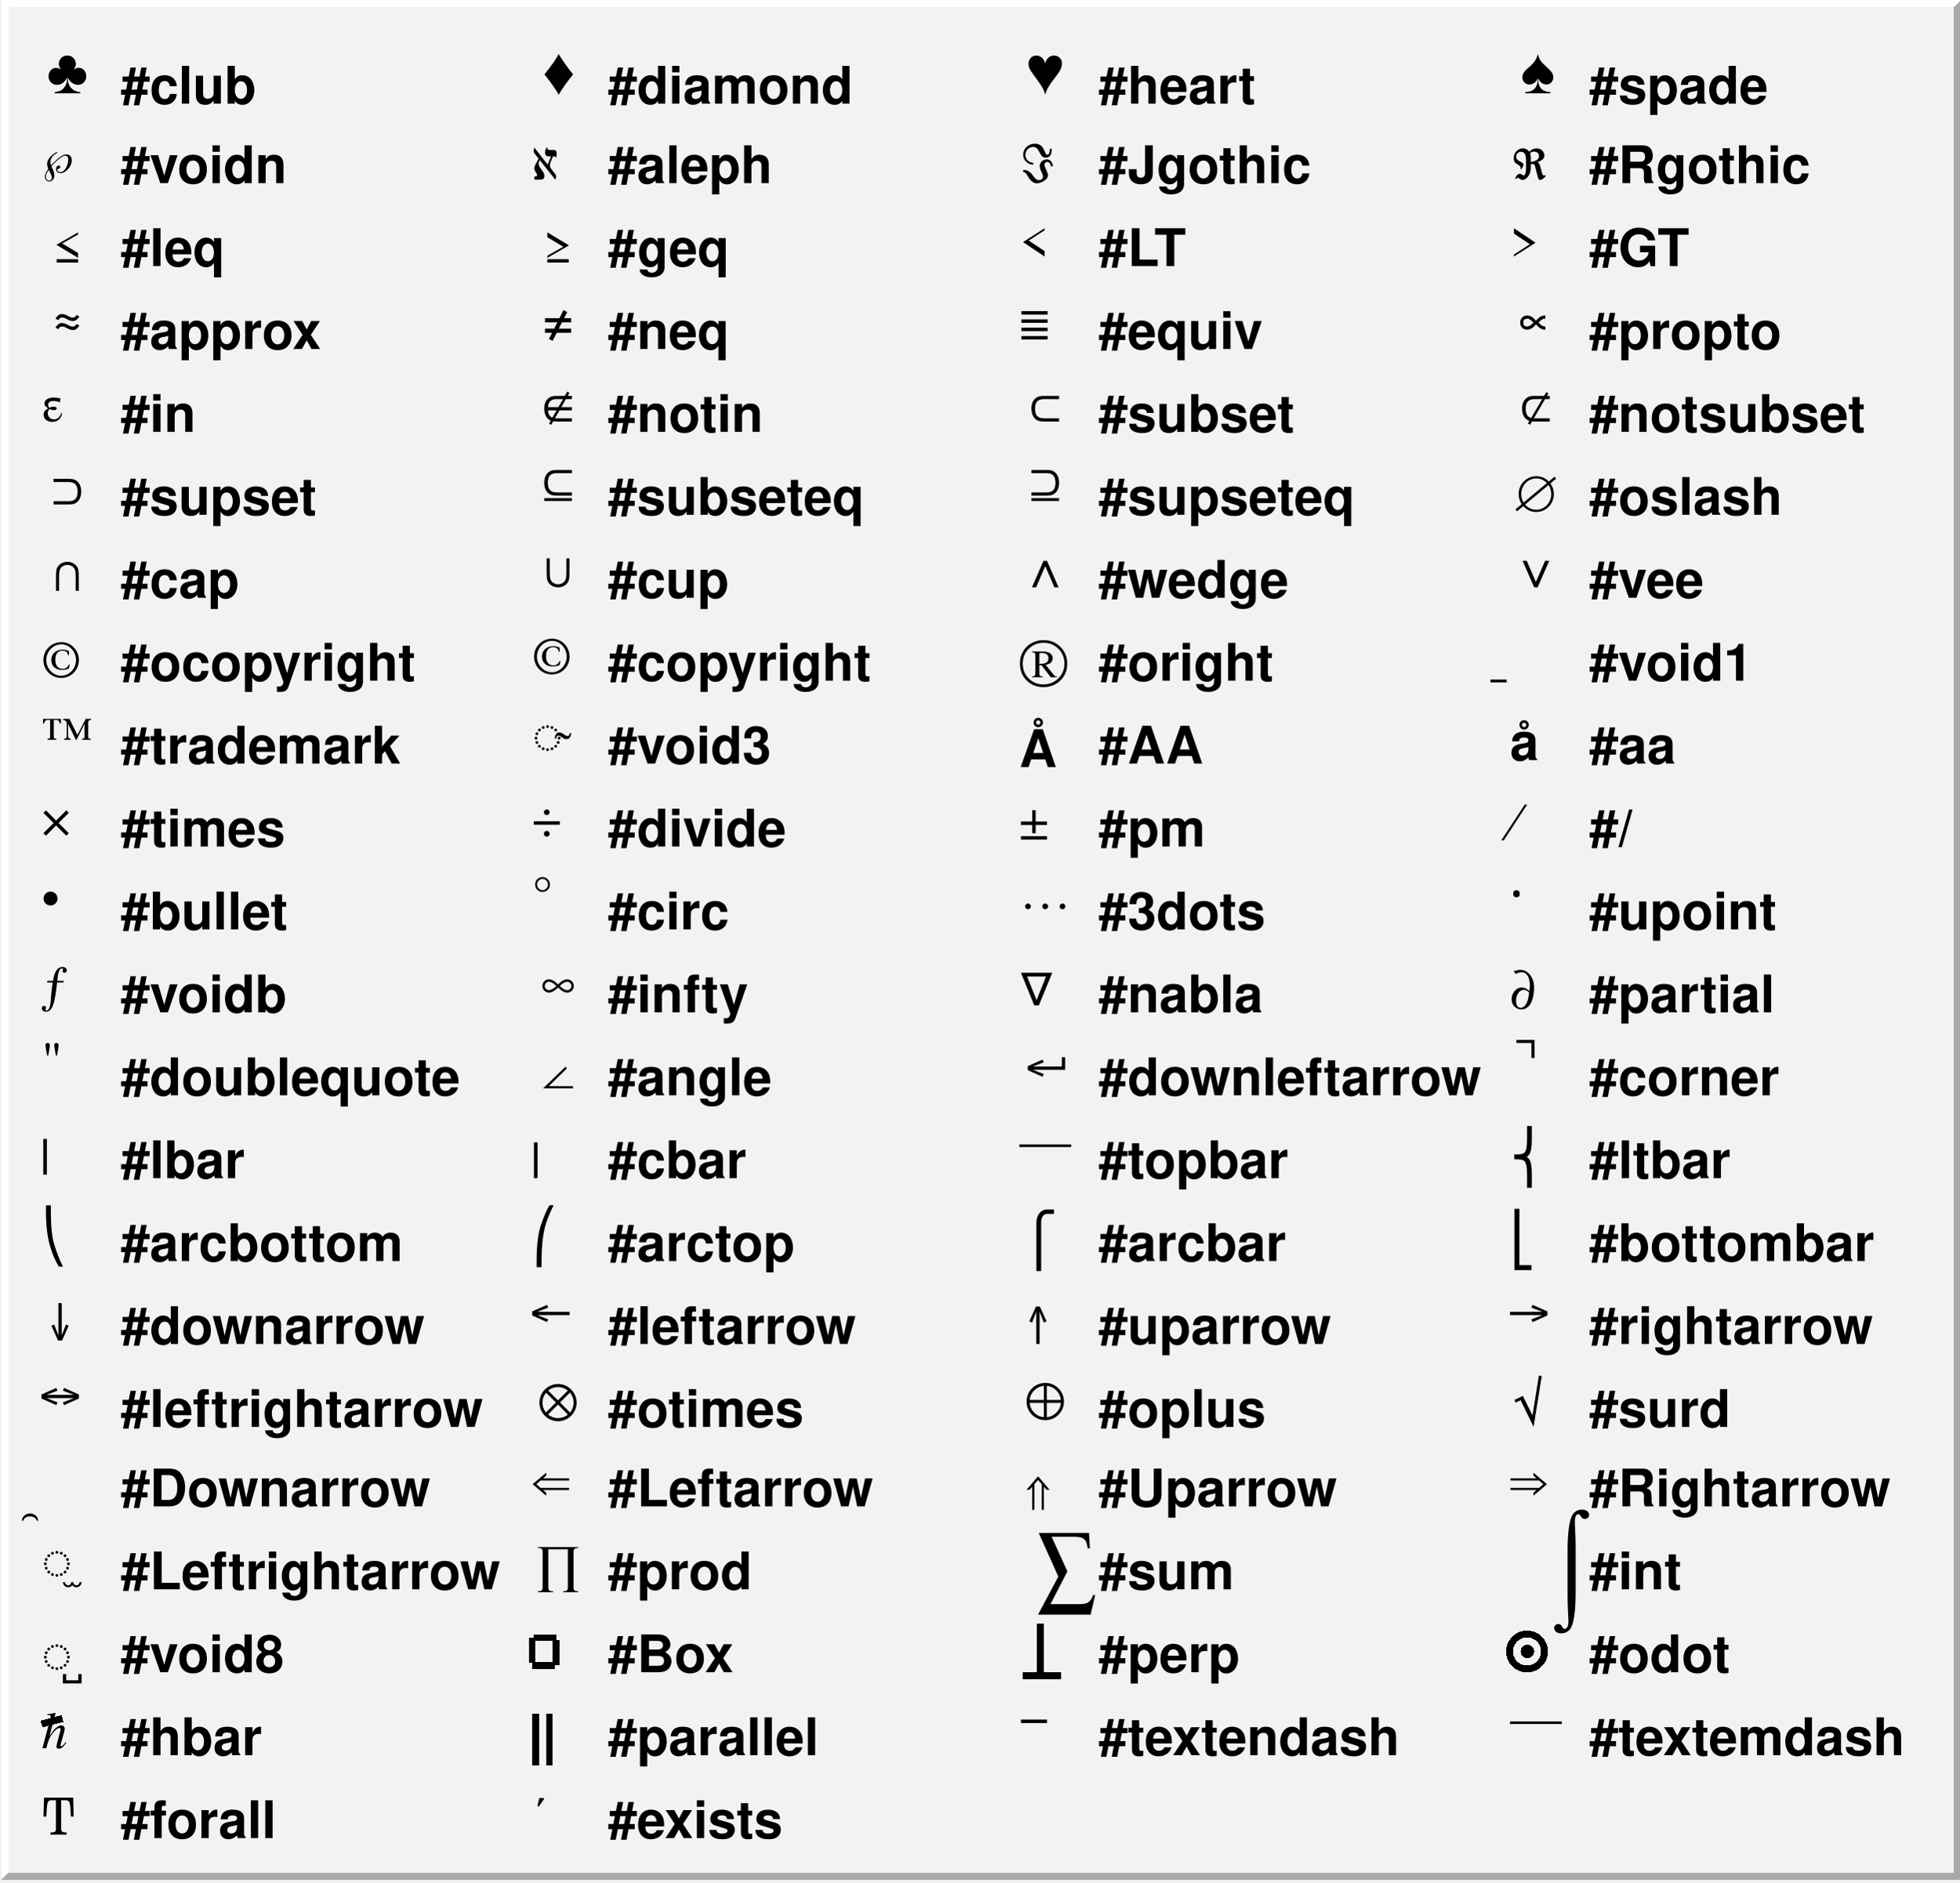
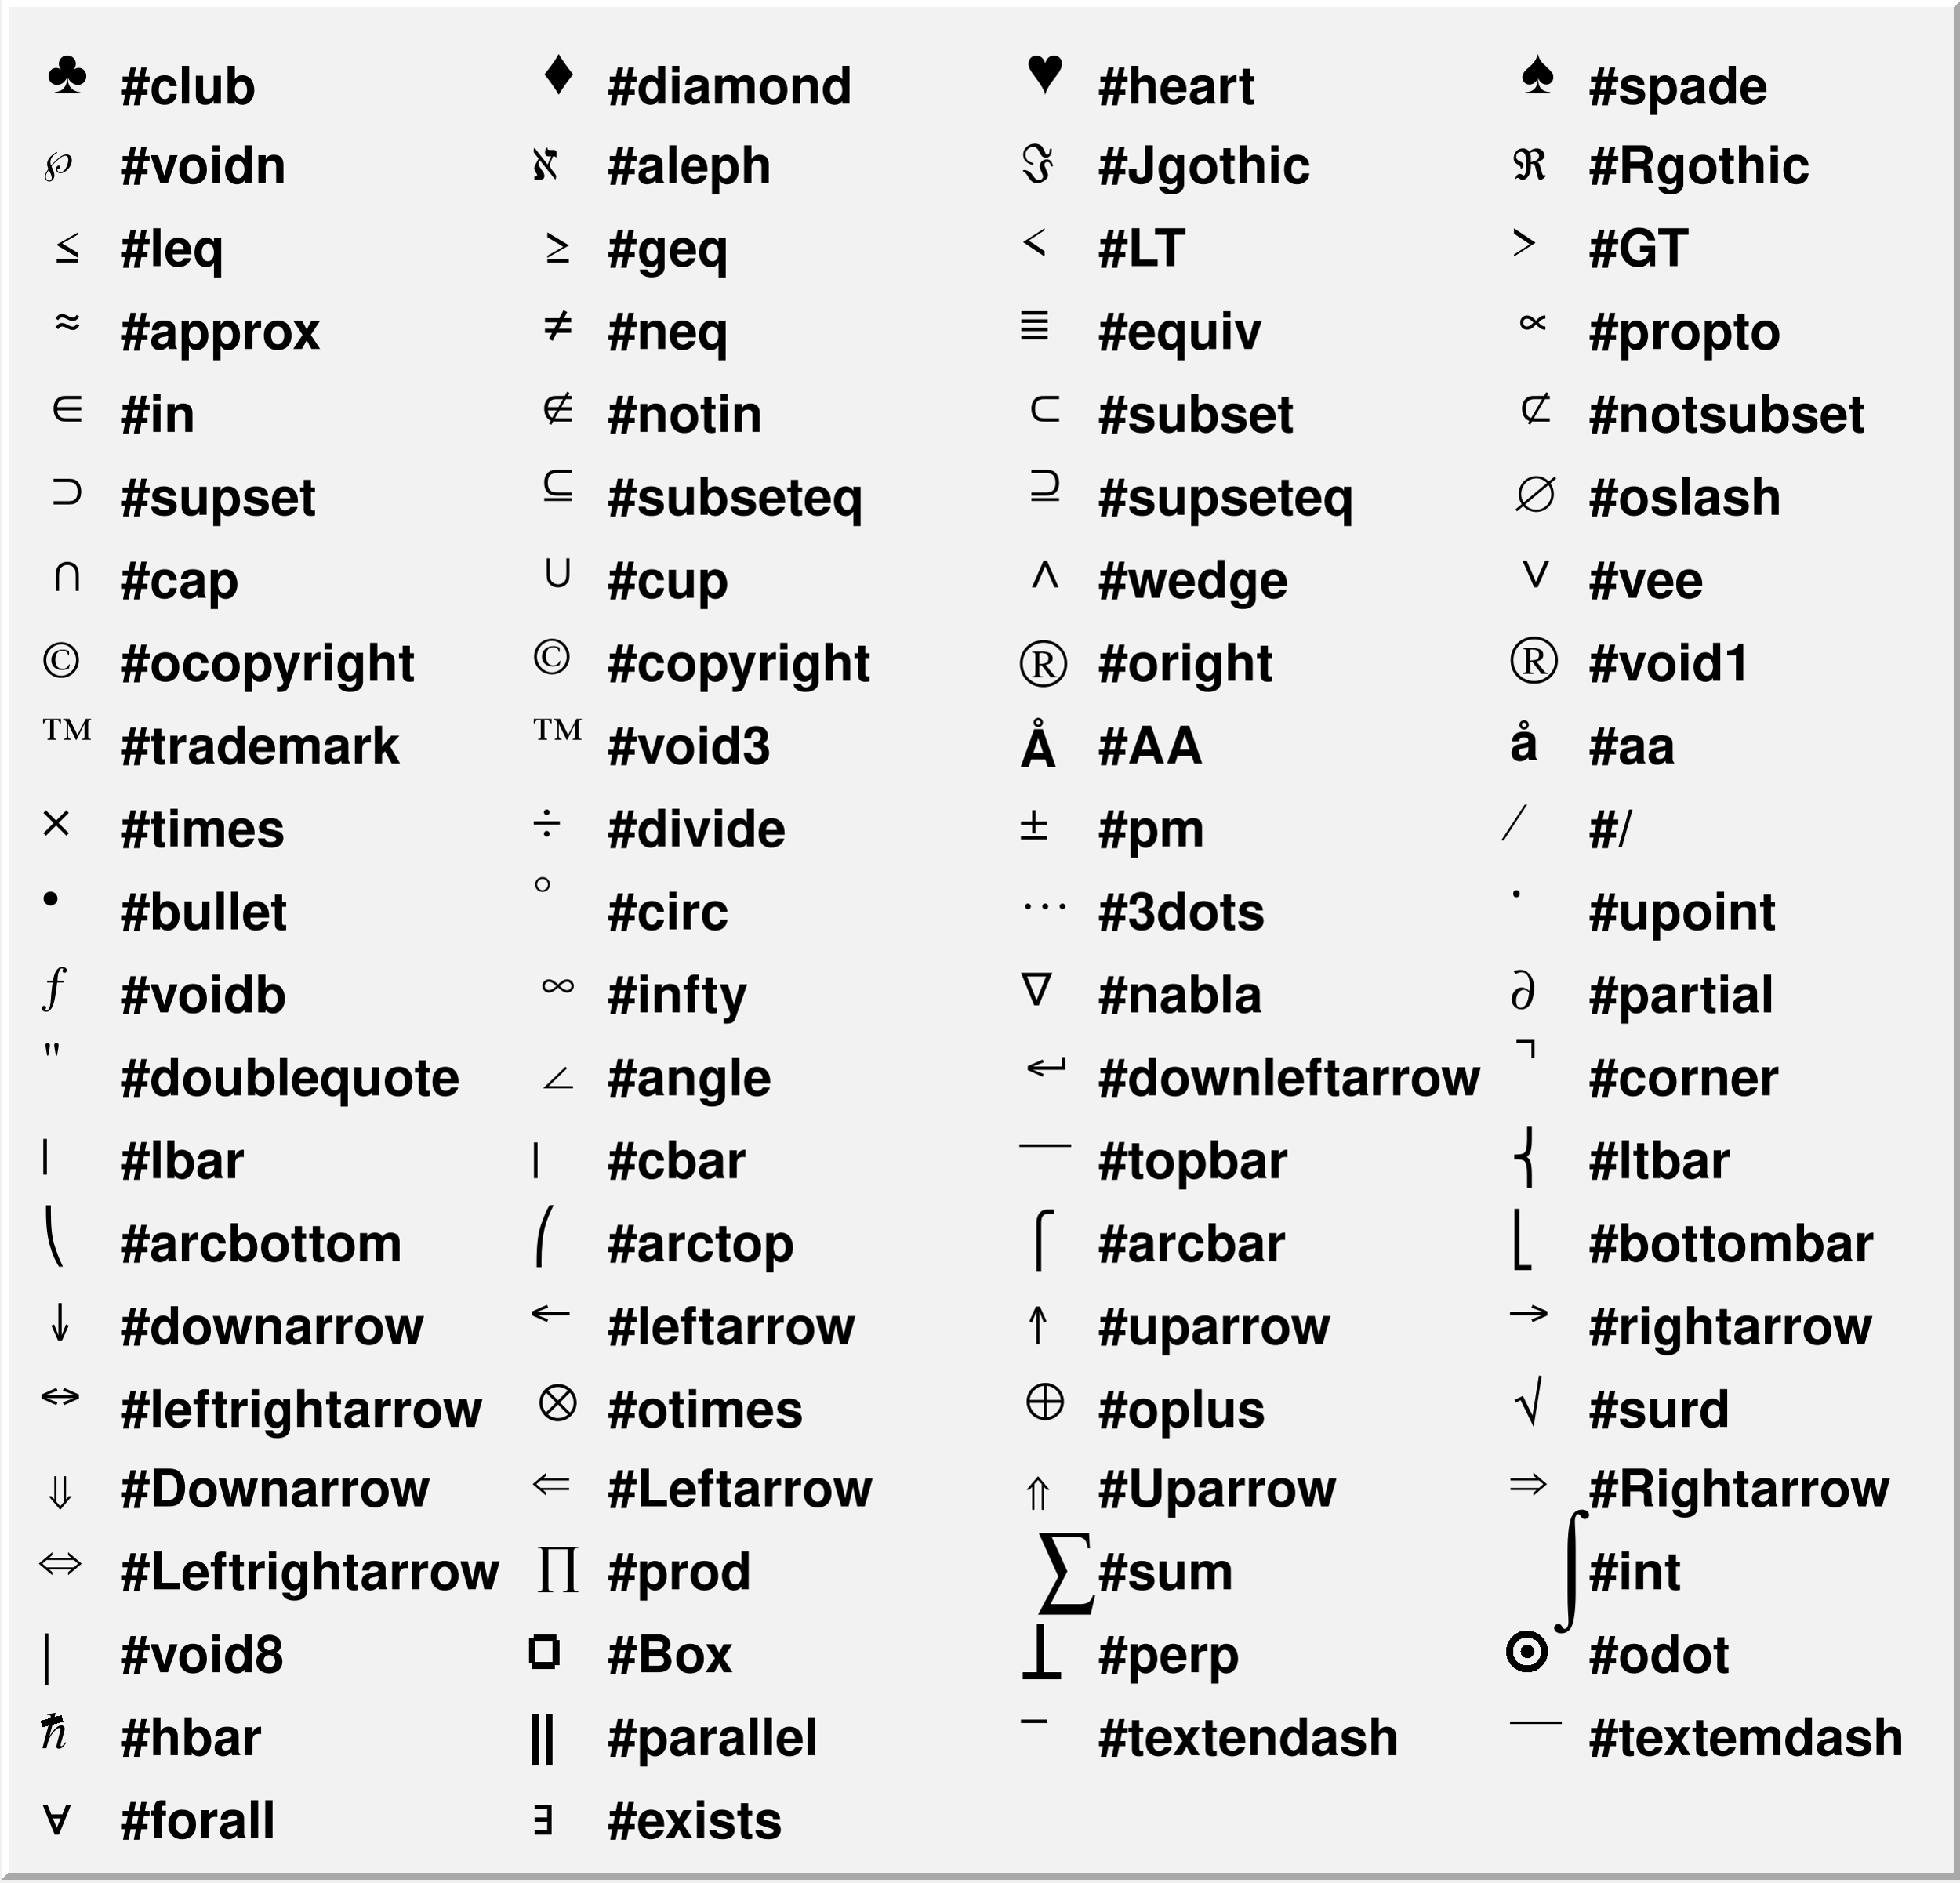
<svg xmlns="http://www.w3.org/2000/svg" width="567" height="545" viewBox="0 0 567 545" shape-rendering="crispEdges">
  <rect x="0.500" y="0" width="567" height="544" fill="#f2f2f2" />
  <path d="M0.500,544l 2.0, -2.0v -540h 563l 2.0, -2.0h -567v 544z" fill="white" />
  <path d="M0.500,544l 2.0, -2.0h 563v -540l 2.0, -2.0v 544h -567z" fill="#a9a9a9" />
  <text xml:space="preserve" x="12" y="27" fill="black" font-size="15" font-family="Times">♣
</text>
  <text xml:space="preserve" x="35" y="30" fill="black" font-size="15" font-family="Helvetica" font-weight="bold">#club
</text>
  <text xml:space="preserve" x="12" y="50" fill="black" font-size="15" font-family="Times">℘
</text>
  <text xml:space="preserve" x="35" y="53" fill="black" font-size="15" font-family="Helvetica" font-weight="bold">#voidn
</text>
  <text xml:space="preserve" x="12" y="76" fill="black" font-size="15" font-family="Times">≤
</text>
  <text xml:space="preserve" x="35" y="77" fill="black" font-size="15" font-family="Helvetica" font-weight="bold">#leq
</text>
  <text xml:space="preserve" x="12" y="97" fill="black" font-size="15" font-family="Times">≈
</text>
  <text xml:space="preserve" x="35" y="101" fill="black" font-size="15" font-family="Helvetica" font-weight="bold">#approx
</text>
-   <text xml:space="preserve" x="12" y="122" fill="black" font-size="15" font-family="Times">ε
+   <text xml:space="preserve" x="12" y="122" fill="black" font-size="15" font-family="Times">∈
</text>
  <text xml:space="preserve" x="35" y="125" fill="black" font-size="15" font-family="Helvetica" font-weight="bold">#in
</text>
  <text xml:space="preserve" x="12" y="146" fill="black" font-size="15" font-family="Times">⊃
</text>
  <text xml:space="preserve" x="35" y="149" fill="black" font-size="15" font-family="Helvetica" font-weight="bold">#supset
</text>
  <text xml:space="preserve" x="12" y="171" fill="black" font-size="15" font-family="Times">∩
</text>
  <text xml:space="preserve" x="35" y="173" fill="black" font-size="15" font-family="Helvetica" font-weight="bold">#cap
</text>
  <text xml:space="preserve" x="12" y="196" fill="black" font-size="15" font-family="Times">©
</text>
  <text xml:space="preserve" x="35" y="197" fill="black" font-size="15" font-family="Helvetica" font-weight="bold">#ocopyright
</text>
  <text xml:space="preserve" x="12" y="218" fill="black" font-size="15" font-family="Times">™
</text>
  <text xml:space="preserve" x="35" y="221" fill="black" font-size="15" font-family="Helvetica" font-weight="bold">#trademark
</text>
  <text xml:space="preserve" x="12" y="242" fill="black" font-size="15" font-family="Times">×
</text>
  <text xml:space="preserve" x="35" y="245" fill="black" font-size="15" font-family="Helvetica" font-weight="bold">#times
</text>
  <text xml:space="preserve" x="12" y="265" fill="black" font-size="15" font-family="Times">•
</text>
  <text xml:space="preserve" x="35" y="269" fill="black" font-size="15" font-family="Helvetica" font-weight="bold">#bullet
</text>
  <text xml:space="preserve" x="12" y="290" fill="black" font-size="15" font-family="Times">ƒ
</text>
  <text xml:space="preserve" x="35" y="293" fill="black" font-size="15" font-family="Helvetica" font-weight="bold">#voidb
</text>
  <text xml:space="preserve" x="12" y="312" fill="black" font-size="15" font-family="Times">"
</text>
  <text xml:space="preserve" x="35" y="317" fill="black" font-size="15" font-family="Helvetica" font-weight="bold">#doublequote
</text>
  <text xml:space="preserve" x="12" y="340" fill="black" font-size="15" font-family="Times">❘
</text>
  <text xml:space="preserve" x="35" y="341" fill="black" font-size="15" font-family="Helvetica" font-weight="bold">#lbar
</text>
  <text xml:space="preserve" x="12" y="363" fill="black" font-size="15" font-family="Times">⎝
</text>
  <text xml:space="preserve" x="35" y="365" fill="black" font-size="15" font-family="Helvetica" font-weight="bold">#arcbottom
</text>
  <text xml:space="preserve" x="12" y="388" fill="black" font-size="15" font-family="Times">↓
</text>
  <text xml:space="preserve" x="35" y="389" fill="black" font-size="15" font-family="Helvetica" font-weight="bold">#downarrow
</text>
  <text xml:space="preserve" x="12" y="410" fill="black" font-size="15" font-family="Times">↔
</text>
  <text xml:space="preserve" x="35" y="413" fill="black" font-size="15" font-family="Helvetica" font-weight="bold">#leftrightarrow
</text>
-   <text xml:space="preserve" x="12" y="437" fill="black" font-size="15" font-family="Times">̯
+   <text xml:space="preserve" x="12" y="437" fill="black" font-size="15" font-family="Times">⇓
</text>
  <text xml:space="preserve" x="35" y="436" fill="black" font-size="15" font-family="Helvetica" font-weight="bold">#Downarrow
</text>
-   <text xml:space="preserve" x="12" y="457" fill="black" font-size="15" font-family="Times">̫
+   <text xml:space="preserve" x="12" y="457" fill="black" font-size="15" font-family="Times">⇔
</text>
  <text xml:space="preserve" x="35" y="460" fill="black" font-size="15" font-family="Helvetica" font-weight="bold">#Leftrightarrow
</text>
-   <text xml:space="preserve" x="12" y="484" fill="black" font-size="15" font-family="Times">̺
+   <text xml:space="preserve" x="12" y="484" fill="black" font-size="15" font-family="Times">|
</text>
  <text xml:space="preserve" x="35" y="484" fill="black" font-size="15" font-family="Helvetica" font-weight="bold">#void8
</text>
  <text xml:space="preserve" x="12" y="506" fill="black" font-size="15" font-family="Times" font-style="italic">h
</text>
  <path d="M12,499l 6.1, -1.6" fill="none" stroke="black" stroke-width="2.0" />
  <text xml:space="preserve" x="35" y="508" fill="black" font-size="15" font-family="Helvetica" font-weight="bold">#hbar
</text>
-   <text xml:space="preserve" x="12" y="531" fill="black" font-size="15" font-family="Times">Ͳ
+   <text xml:space="preserve" x="12" y="531" fill="black" font-size="15" font-family="Times">∀
</text>
  <text xml:space="preserve" x="35" y="532" fill="black" font-size="15" font-family="Helvetica" font-weight="bold">#forall
</text>
  <text xml:space="preserve" x="154" y="27" fill="black" font-size="15" font-family="Times">♦
</text>
  <text xml:space="preserve" x="176" y="30" fill="black" font-size="15" font-family="Helvetica" font-weight="bold">#diamond
</text>
  <text xml:space="preserve" x="154" y="52" fill="black" font-size="15" font-family="Times">ℵ
</text>
  <text xml:space="preserve" x="176" y="53" fill="black" font-size="15" font-family="Helvetica" font-weight="bold">#aleph
</text>
  <text xml:space="preserve" x="154" y="76" fill="black" font-size="15" font-family="Times">≥
</text>
  <text xml:space="preserve" x="176" y="77" fill="black" font-size="15" font-family="Helvetica" font-weight="bold">#geq
</text>
  <text xml:space="preserve" x="154" y="98" fill="black" font-size="15" font-family="Times">≠
</text>
  <text xml:space="preserve" x="176" y="101" fill="black" font-size="15" font-family="Helvetica" font-weight="bold">#neq
</text>
  <text xml:space="preserve" x="154" y="122" fill="black" font-size="15" font-family="Times">∉
</text>
  <text xml:space="preserve" x="176" y="125" fill="black" font-size="15" font-family="Helvetica" font-weight="bold">#notin
</text>
  <text xml:space="preserve" x="154" y="145" fill="black" font-size="15" font-family="Times">⊆
</text>
  <text xml:space="preserve" x="176" y="149" fill="black" font-size="15" font-family="Helvetica" font-weight="bold">#subseteq
</text>
  <text xml:space="preserve" x="154" y="170" fill="black" font-size="15" font-family="Times">∪
</text>
  <text xml:space="preserve" x="176" y="173" fill="black" font-size="15" font-family="Helvetica" font-weight="bold">#cup
</text>
  <text xml:space="preserve" x="154" y="195" fill="black" font-size="15" font-family="Times">©
</text>
  <text xml:space="preserve" x="176" y="197" fill="black" font-size="15" font-family="Helvetica" font-weight="bold">#copyright
</text>
-   <text xml:space="preserve" x="154" y="218" fill="black" font-size="15" font-family="Times">̴
+   <text xml:space="preserve" x="154" y="218" fill="black" font-size="15" font-family="Times">™
</text>
  <text xml:space="preserve" x="176" y="221" fill="black" font-size="15" font-family="Helvetica" font-weight="bold">#void3
</text>
  <text xml:space="preserve" x="154" y="242" fill="black" font-size="15" font-family="Times">÷
</text>
  <text xml:space="preserve" x="176" y="245" fill="black" font-size="15" font-family="Helvetica" font-weight="bold">#divide
</text>
  <text xml:space="preserve" x="154" y="264" fill="black" font-size="15" font-family="Times">°
</text>
  <text xml:space="preserve" x="176" y="269" fill="black" font-size="15" font-family="Helvetica" font-weight="bold">#circ
</text>
  <text xml:space="preserve" x="154" y="289" fill="black" font-size="15" font-family="Times">∞
</text>
  <text xml:space="preserve" x="176" y="293" fill="black" font-size="15" font-family="Helvetica" font-weight="bold">#infty
</text>
  <text xml:space="preserve" x="154" y="315" fill="black" font-size="15" font-family="Times">∠
</text>
  <text xml:space="preserve" x="176" y="317" fill="black" font-size="15" font-family="Helvetica" font-weight="bold">#angle
</text>
  <text xml:space="preserve" x="154" y="341" fill="black" font-size="15" font-family="Times">❘
</text>
  <text xml:space="preserve" x="176" y="341" fill="black" font-size="15" font-family="Helvetica" font-weight="bold">#cbar
</text>
  <text xml:space="preserve" x="154" y="363" fill="black" font-size="15" font-family="Times">⎛
</text>
  <text xml:space="preserve" x="176" y="365" fill="black" font-size="15" font-family="Helvetica" font-weight="bold">#arctop
</text>
  <text xml:space="preserve" x="154" y="386" fill="black" font-size="15" font-family="Times">←
</text>
  <text xml:space="preserve" x="176" y="389" fill="black" font-size="15" font-family="Helvetica" font-weight="bold">#leftarrow
</text>
  <text xml:space="preserve" x="154" y="411" fill="black" font-size="15" font-family="Times">⊗
</text>
  <text xml:space="preserve" x="176" y="413" fill="black" font-size="15" font-family="Helvetica" font-weight="bold">#otimes
</text>
  <text xml:space="preserve" x="154" y="434" fill="black" font-size="15" font-family="Times">⇐
</text>
  <text xml:space="preserve" x="176" y="436" fill="black" font-size="15" font-family="Helvetica" font-weight="bold">#Leftarrow
</text>
  <text xml:space="preserve" x="154" y="459" fill="black" font-size="15" font-family="Times">∏
</text>
  <text xml:space="preserve" x="176" y="460" fill="black" font-size="15" font-family="Helvetica" font-weight="bold">#prod
</text>
  <path d="M154,482h 6.5" fill="none" stroke="black" stroke-width="2.0" />
  <path d="M161,482v -7.3" fill="none" stroke="black" stroke-width="2.0" />
  <path d="M161,474h -6.5" fill="none" stroke="black" stroke-width="2.0" />
  <path d="M154,474v 7.3" fill="none" stroke="black" stroke-width="2.0" />
  <text xml:space="preserve" x="176" y="484" fill="black" font-size="15" font-family="Helvetica" font-weight="bold">#Box
</text>
  <path d="M155,511v -15" fill="none" stroke="black" stroke-width="2.0" />
  <path d="M159,511v -15" fill="none" stroke="black" stroke-width="2.0" />
  <text xml:space="preserve" x="176" y="508" fill="black" font-size="15" font-family="Helvetica" font-weight="bold">#parallel
</text>
-   <text xml:space="preserve" x="154" y="531" fill="black" font-size="15" font-family="Times">ʹ
+   <text xml:space="preserve" x="154" y="531" fill="black" font-size="15" font-family="Times">∃
</text>
  <text xml:space="preserve" x="176" y="532" fill="black" font-size="15" font-family="Helvetica" font-weight="bold">#exists
</text>
  <text xml:space="preserve" x="295" y="27" fill="black" font-size="15" font-family="Times">♥
</text>
  <text xml:space="preserve" x="318" y="30" fill="black" font-size="15" font-family="Helvetica" font-weight="bold">#heart
</text>
  <text xml:space="preserve" x="295" y="52" fill="black" font-size="15" font-family="Times">ℑ
</text>
  <text xml:space="preserve" x="318" y="53" fill="black" font-size="15" font-family="Helvetica" font-weight="bold">#Jgothic
</text>
  <text xml:space="preserve" x="295" y="75" fill="black" font-size="15" font-family="Times">&lt;
</text>
  <text xml:space="preserve" x="318" y="77" fill="black" font-size="15" font-family="Helvetica" font-weight="bold">#LT
</text>
  <text xml:space="preserve" x="295" y="98" fill="black" font-size="15" font-family="Times">≣
</text>
  <text xml:space="preserve" x="318" y="101" fill="black" font-size="15" font-family="Helvetica" font-weight="bold">#equiv
</text>
  <text xml:space="preserve" x="295" y="122" fill="black" font-size="15" font-family="Times">⊂
</text>
  <text xml:space="preserve" x="318" y="125" fill="black" font-size="15" font-family="Helvetica" font-weight="bold">#subset
</text>
  <text xml:space="preserve" x="295" y="145" fill="black" font-size="15" font-family="Times">⊇
</text>
  <text xml:space="preserve" x="318" y="149" fill="black" font-size="15" font-family="Helvetica" font-weight="bold">#supseteq
</text>
  <text xml:space="preserve" x="295" y="170" fill="black" font-size="15" font-family="Times">∧
</text>
  <text xml:space="preserve" x="318" y="173" fill="black" font-size="15" font-family="Helvetica" font-weight="bold">#wedge
</text>
  <text xml:space="preserve" x="295" y="196" fill="black" font-size="15" font-family="Times">Ⓡ
</text>
  <text xml:space="preserve" x="318" y="197" fill="black" font-size="15" font-family="Helvetica" font-weight="bold">#oright
</text>
  <text xml:space="preserve" x="295" y="222" fill="black" font-size="15" font-family="Helvetica" font-weight="bold">Å
</text>
  <text xml:space="preserve" x="318" y="221" fill="black" font-size="15" font-family="Helvetica" font-weight="bold">#AA
</text>
  <text xml:space="preserve" x="295" y="243" fill="black" font-size="15" font-family="Times">±
</text>
  <text xml:space="preserve" x="318" y="245" fill="black" font-size="15" font-family="Helvetica" font-weight="bold">#pm
</text>
  <text xml:space="preserve" x="295" y="263" fill="black" font-size="15" font-family="Times">…
</text>
  <text xml:space="preserve" x="318" y="269" fill="black" font-size="15" font-family="Helvetica" font-weight="bold">#3dots
</text>
  <text xml:space="preserve" x="295" y="291" fill="black" font-size="15" font-family="Times">∇
</text>
  <text xml:space="preserve" x="318" y="293" fill="black" font-size="15" font-family="Helvetica" font-weight="bold">#nabla
</text>
  <text xml:space="preserve" x="295" y="315" fill="black" font-size="15" font-family="Times">↵
</text>
  <text xml:space="preserve" x="318" y="317" fill="black" font-size="15" font-family="Helvetica" font-weight="bold">#downleftarrow
</text>
  <text xml:space="preserve" x="295" y="335" fill="black" font-size="15" font-family="Times">―
</text>
  <text xml:space="preserve" x="318" y="341" fill="black" font-size="15" font-family="Helvetica" font-weight="bold">#topbar
</text>
  <text xml:space="preserve" x="295" y="364" fill="black" font-size="15" font-family="Times">⎧
</text>
  <text xml:space="preserve" x="318" y="365" fill="black" font-size="15" font-family="Helvetica" font-weight="bold">#arcbar
</text>
  <text xml:space="preserve" x="295" y="389" fill="black" font-size="15" font-family="Times">↑
</text>
  <text xml:space="preserve" x="318" y="389" fill="black" font-size="15" font-family="Helvetica" font-weight="bold">#uparrow
</text>
  <text xml:space="preserve" x="295" y="411" fill="black" font-size="15" font-family="Times">⊕
</text>
  <text xml:space="preserve" x="318" y="413" fill="black" font-size="15" font-family="Helvetica" font-weight="bold">#oplus
</text>
  <text xml:space="preserve" x="295" y="437" fill="black" font-size="15" font-family="Times">⇑
</text>
  <text xml:space="preserve" x="318" y="436" fill="black" font-size="15" font-family="Helvetica" font-weight="bold">#Uparrow
</text>
  <text xml:space="preserve" x="295" y="464" fill="black" font-size="27" font-family="Times">∑
</text>
  <text xml:space="preserve" x="318" y="460" fill="black" font-size="15" font-family="Helvetica" font-weight="bold">#sum
</text>
  <path d="M296,485h 11" fill="none" stroke="black" stroke-width="2.0" />
  <path d="M301,485v -15" fill="none" stroke="black" stroke-width="2.0" />
  <text xml:space="preserve" x="318" y="484" fill="black" font-size="15" font-family="Helvetica" font-weight="bold">#perp
</text>
  <text xml:space="preserve" x="295" y="502" fill="black" font-size="15" font-family="Times">−
</text>
  <text xml:space="preserve" x="318" y="508" fill="black" font-size="15" font-family="Helvetica" font-weight="bold">#textendash
</text>
  <text xml:space="preserve" x="437" y="27" fill="black" font-size="15" font-family="Times">♠
</text>
  <text xml:space="preserve" x="460" y="30" fill="black" font-size="15" font-family="Helvetica" font-weight="bold">#spade
</text>
  <text xml:space="preserve" x="437" y="52" fill="black" font-size="15" font-family="Times">ℜ
</text>
  <text xml:space="preserve" x="460" y="53" fill="black" font-size="15" font-family="Helvetica" font-weight="bold">#Rgothic
</text>
  <text xml:space="preserve" x="437" y="75" fill="black" font-size="15" font-family="Times">&gt;
</text>
  <text xml:space="preserve" x="460" y="77" fill="black" font-size="15" font-family="Helvetica" font-weight="bold">#GT
</text>
  <text xml:space="preserve" x="437" y="97" fill="black" font-size="15" font-family="Times">∝
</text>
  <text xml:space="preserve" x="460" y="101" fill="black" font-size="15" font-family="Helvetica" font-weight="bold">#propto
</text>
  <text xml:space="preserve" x="437" y="122" fill="black" font-size="15" font-family="Times">⊄
</text>
  <text xml:space="preserve" x="460" y="125" fill="black" font-size="15" font-family="Helvetica" font-weight="bold">#notsubset
</text>
  <text xml:space="preserve" x="437" y="148" fill="black" font-size="15" font-family="Times">∅
</text>
  <text xml:space="preserve" x="460" y="149" fill="black" font-size="15" font-family="Helvetica" font-weight="bold">#oslash
</text>
  <text xml:space="preserve" x="437" y="170" fill="black" font-size="15" font-family="Times">∨
</text>
  <text xml:space="preserve" x="460" y="173" fill="black" font-size="15" font-family="Helvetica" font-weight="bold">#vee
</text>
-   <text xml:space="preserve" x="437" y="195" fill="black" font-size="15" font-family="Times">̲
+   <text xml:space="preserve" x="437" y="195" fill="black" font-size="15" font-family="Times">Ⓡ
</text>
  <text xml:space="preserve" x="460" y="197" fill="black" font-size="15" font-family="Helvetica" font-weight="bold">#void1
</text>
  <text xml:space="preserve" x="437" y="220" fill="black" font-size="15" font-family="Helvetica" font-weight="bold">å
</text>
  <text xml:space="preserve" x="460" y="221" fill="black" font-size="15" font-family="Helvetica" font-weight="bold">#aa
</text>
  <text xml:space="preserve" x="437" y="243" fill="black" font-size="15" font-family="Times">⁄
</text>
  <text xml:space="preserve" x="460" y="245" fill="black" font-size="15" font-family="Helvetica" font-weight="bold">#/
</text>
  <text xml:space="preserve" x="437" y="263" fill="black" font-size="15" font-family="Times">‧
</text>
  <text xml:space="preserve" x="460" y="269" fill="black" font-size="15" font-family="Helvetica" font-weight="bold">#upoint
</text>
  <text xml:space="preserve" x="437" y="292" fill="black" font-size="15" font-family="Times">∂
</text>
  <text xml:space="preserve" x="460" y="293" fill="black" font-size="15" font-family="Helvetica" font-weight="bold">#partial
</text>
  <text xml:space="preserve" x="437" y="313" fill="black" font-size="15" font-family="Times">⌝
</text>
  <text xml:space="preserve" x="460" y="317" fill="black" font-size="15" font-family="Helvetica" font-weight="bold">#corner
</text>
  <text xml:space="preserve" x="437" y="340" fill="black" font-size="15" font-family="Times">⎨
</text>
  <text xml:space="preserve" x="460" y="341" fill="black" font-size="15" font-family="Helvetica" font-weight="bold">#ltbar
</text>
  <text xml:space="preserve" x="437" y="364" fill="black" font-size="15" font-family="Times">⎣
</text>
  <text xml:space="preserve" x="460" y="365" fill="black" font-size="15" font-family="Helvetica" font-weight="bold">#bottombar
</text>
  <text xml:space="preserve" x="437" y="386" fill="black" font-size="15" font-family="Times">→
</text>
  <text xml:space="preserve" x="460" y="389" fill="black" font-size="15" font-family="Helvetica" font-weight="bold">#rightarrow
</text>
  <text xml:space="preserve" x="437" y="412" fill="black" font-size="15" font-family="Times">√
</text>
  <text xml:space="preserve" x="460" y="413" fill="black" font-size="15" font-family="Helvetica" font-weight="bold">#surd
</text>
  <text xml:space="preserve" x="437" y="434" fill="black" font-size="15" font-family="Times">⇒
</text>
  <text xml:space="preserve" x="460" y="436" fill="black" font-size="15" font-family="Helvetica" font-weight="bold">#Rightarrow
</text>
  <text xml:space="preserve" x="437" y="469" fill="black" font-size="35" font-family="Times">∫
</text>
  <text xml:space="preserve" x="460" y="460" fill="black" font-size="15" font-family="Helvetica" font-weight="bold">#int
</text>
  <path d="M447,478l -0.062, 0.792l -0.185, 0.772l -0.304, 0.734l -0.415, 0.677l -0.516, 0.604l -0.604, 0.516l -0.677, 0.415l -0.734, 0.304l -0.772, 0.185l -0.792, 0.062l -0.792, -0.062l -0.772, -0.185l -0.734, -0.304l -0.677, -0.415l -0.604, -0.516l  -0.516, -0.604l -0.415, -0.677l -0.304, -0.734l -0.185, -0.772l -0.062, -0.792l 0.062, -0.792l 0.185, -0.772l 0.304, -0.734l 0.415, -0.677l 0.516, -0.604l 0.604, -0.516l 0.677, -0.415l 0.734, -0.304l 0.772, -0.185l 0.792, -0.062l 0.792, 0.062l  0.772, 0.185l 0.734, 0.304l 0.677, 0.415l 0.604, 0.516l 0.516, 0.604l 0.415, 0.677l 0.304, 0.734l 0.185, 0.772l 0.062, 0.792z" fill="none" stroke="black" stroke-width="2.0" />
  <path d="M443,478l -0.012, 0.149l -0.035, 0.145l -0.057, 0.138l -0.078, 0.127l -0.097, 0.114l -0.114, 0.097l -0.127, 0.078l -0.138, 0.057l -0.145, 0.035l -0.149, 0.012l -0.149, -0.012l -0.145, -0.035l -0.138, -0.057l -0.127, -0.078l -0.114, -0.097l  -0.097, -0.114l -0.078, -0.127l -0.057, -0.138l -0.035, -0.145l -0.012, -0.149l 0.012, -0.149l 0.035, -0.145l 0.057, -0.138l 0.078, -0.127l 0.097, -0.114l 0.114, -0.097l 0.127, -0.078l 0.138, -0.057l 0.145, -0.035l 0.149, -0.012l 0.149, 0.012l  0.145, 0.035l 0.138, 0.057l 0.127, 0.078l 0.114, 0.097l 0.097, 0.114l 0.078, 0.127l 0.057, 0.138l 0.035, 0.145l 0.012, 0.149z" fill="none" stroke="black" stroke-width="2.0" />
  <text xml:space="preserve" x="460" y="484" fill="black" font-size="15" font-family="Helvetica" font-weight="bold">#odot
</text>
  <text xml:space="preserve" x="437" y="502" fill="black" font-size="15" font-family="Times">―
</text>
  <text xml:space="preserve" x="460" y="508" fill="black" font-size="15" font-family="Helvetica" font-weight="bold">#textemdash
</text>
</svg>
